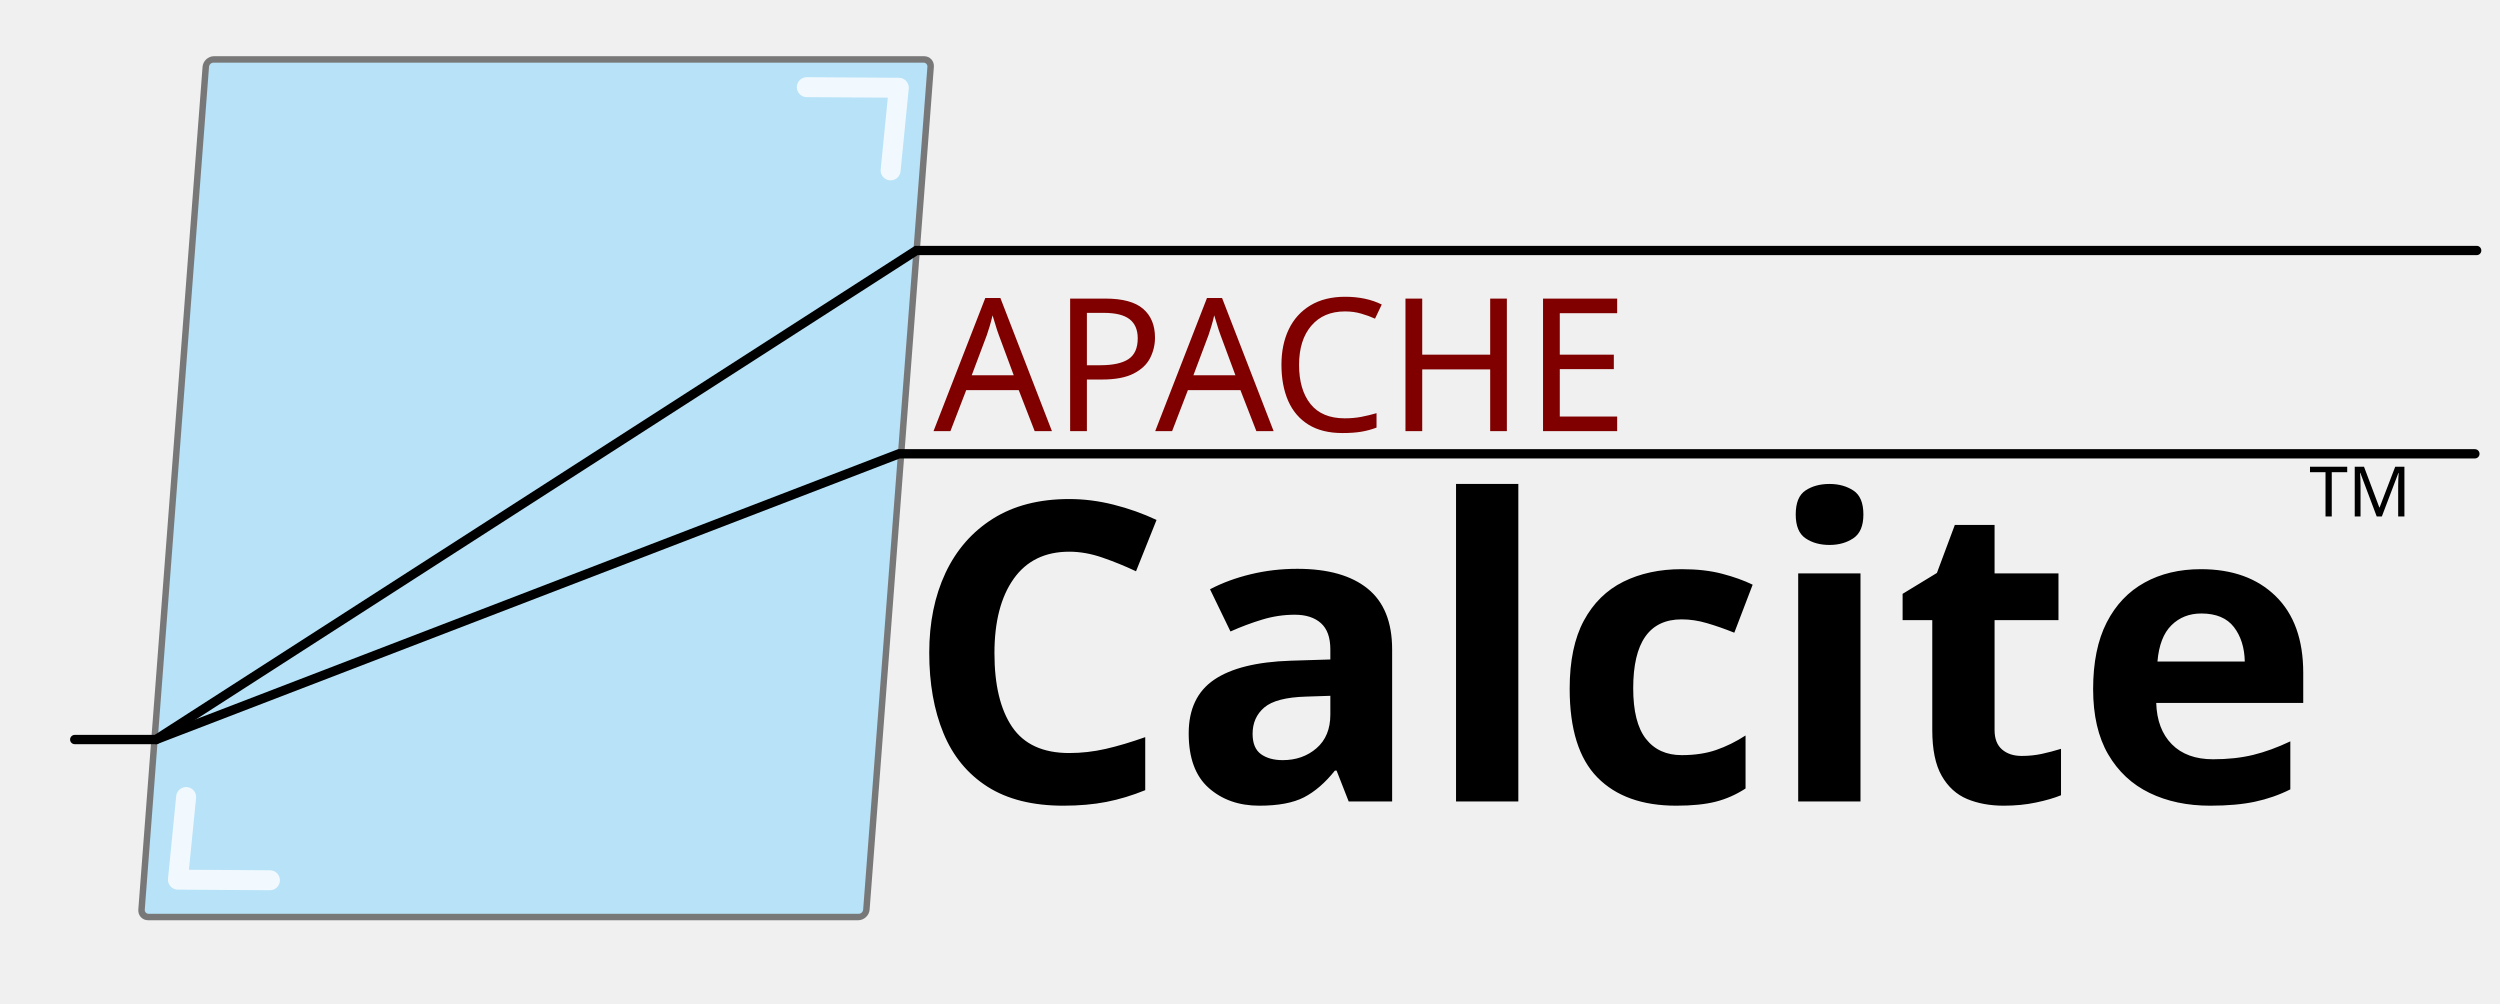
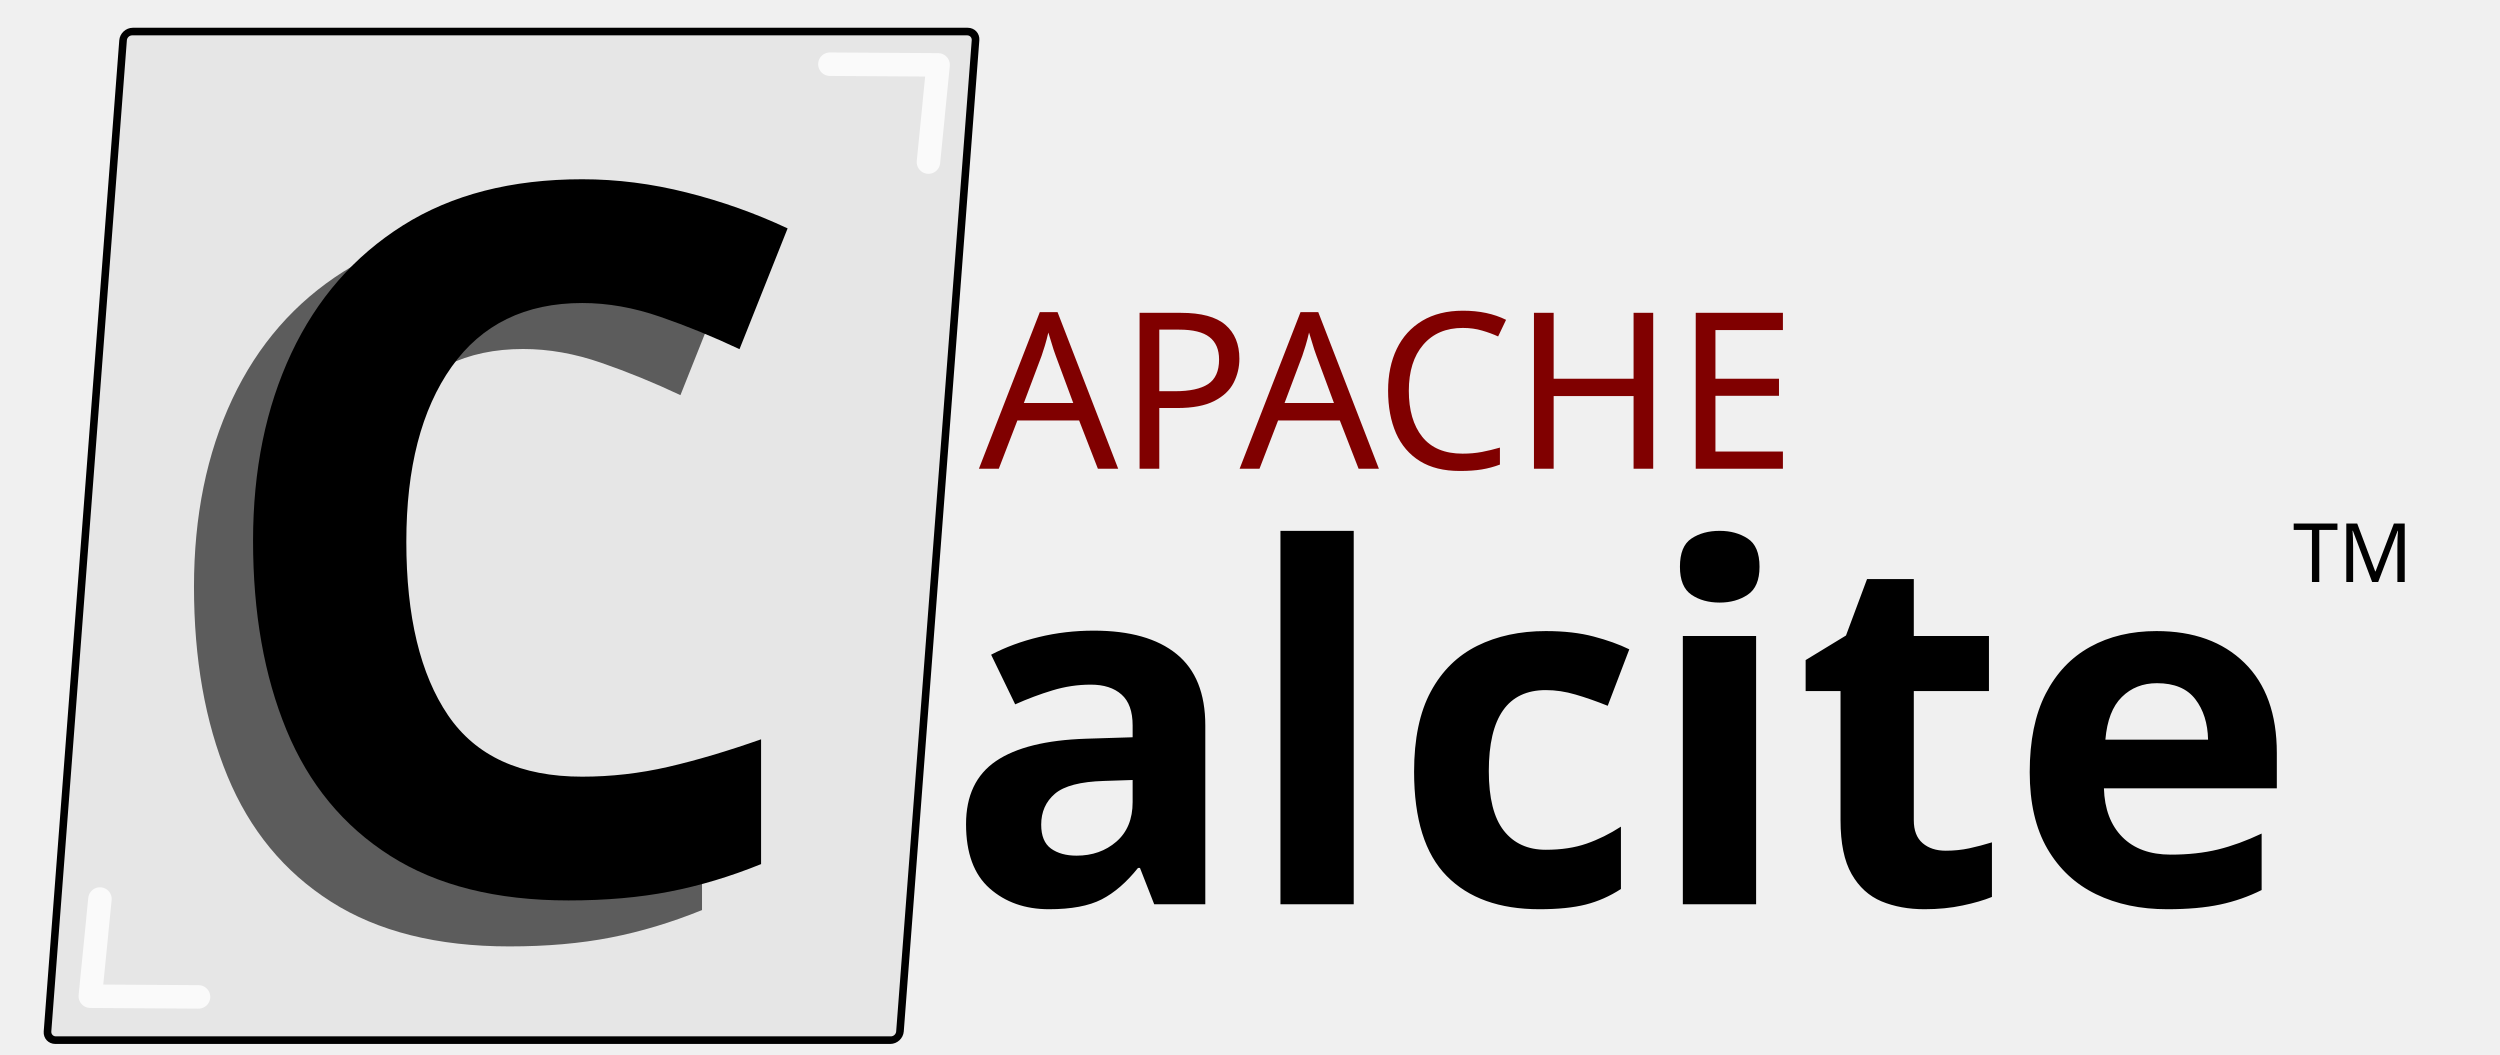
- <svg xmlns="http://www.w3.org/2000/svg" xmlns:ns1="http://www.openswatchbook.org/uri/2009/osb" width="152mm" height="61mm" viewBox="0 0 152 61" version="1.1" id="svg8">
-   <defs id="defs2">
-     <linearGradient ns1:paint="solid" id="linearGradient6609">
-       <stop id="stop6611" offset="0" style="stop-color:#000000;stop-opacity:1;" />
+ <svg xmlns="http://www.w3.org/2000/svg" xmlns:ns1="http://www.openswatchbook.org/uri/2009/osb" width="129.246mm" height="54.535mm" viewBox="0 0 457.958 193.235" id="svg2" version="1.1">
+   <defs id="defs4">
+     <linearGradient id="linearGradient6609" ns1:paint="solid">
+       <stop style="stop-color:#000000;stop-opacity:1;" offset="0" id="stop6611" />
    </linearGradient>
-     <linearGradient ns1:paint="solid" id="linearGradient6597">
-       <stop id="stop6599" offset="0" style="stop-color:#47d000;stop-opacity:1;" />
+     <linearGradient id="linearGradient6597" ns1:paint="solid">
+       <stop style="stop-color:#47d000;stop-opacity:1;" offset="0" id="stop6599" />
    </linearGradient>
-     <marker style="overflow:visible" id="Arrow2Lstart" refX="0" refY="0" orient="auto">
-       <path transform="matrix(1.1,0,0,1.1,1.1,0)" d="M 8.719,4.034 -2.207,0.016 8.719,-4.002 c -1.745,2.372 -1.735,5.617 -6e-7,8.035 z" style="fill-rule:evenodd;stroke-width:0.625;stroke-linejoin:round" id="path4466" />
+     <marker orient="auto" refY="0" refX="0" id="Arrow2Lstart" style="overflow:visible">
+       <path id="path4466" style="fill-rule:evenodd;stroke-width:0.625;stroke-linejoin:round" d="M 8.719,4.034 -2.207,0.016 8.719,-4.002 c -1.745,2.372 -1.735,5.617 -6e-7,8.035 z" transform="matrix(1.1,0,0,1.1,1.1,0)" />
    </marker>
-     <marker style="overflow:visible" id="Arrow1Lstart" refX="0" refY="0" orient="auto">
-       <path transform="matrix(0.8,0,0,0.8,10,0)" style="fill-rule:evenodd;stroke:#000000;stroke-width:1pt" d="M 0,0 5,-5 -12.5,0 5,5 Z" id="path4448" />
+     <marker orient="auto" refY="0" refX="0" id="Arrow1Lstart" style="overflow:visible">
+       <path id="path4448" d="M 0,0 5,-5 -12.5,0 5,5 Z" style="fill-rule:evenodd;stroke:#000000;stroke-width:1pt" transform="matrix(0.8,0,0,0.8,10,0)" />
    </marker>
-     <linearGradient ns1:paint="solid" id="linearGradient5096">
-       <stop id="stop5098" offset="0" style="stop-color:#0082ff;stop-opacity:1;" />
+     <linearGradient id="linearGradient5096" ns1:paint="solid">
+       <stop style="stop-color:#0082ff;stop-opacity:1;" offset="0" id="stop5098" />
    </linearGradient>
  </defs>
-   <g id="layer1" transform="translate(0,-236)">
-     <g id="g3802" transform="matrix(0.2822222,0,0,0.2822222,36.61826,27.10515)">
-       <g transform="translate(-229.1646,676.573)" style="display:inline" id="layer2">
-         <rect transform="matrix(-1,0,-0.07601222,0.9971069,0,0)" ry="1.599" y="76.627" x="-305.852" height="185.295" width="156.157" id="rect6684" style="opacity:0.5;fill:#7dd3ff;fill-opacity:1;fill-rule:evenodd;stroke:#000000;stroke-width:1.393;stroke-linecap:round;stroke-linejoin:round;stroke-miterlimit:4;stroke-dasharray:none;stroke-opacity:1" />
-         <path id="path4165" d="m 273.226,82.384 19.824,0.126 -1.768,17.804" style="opacity:0.8;fill:none;fill-opacity:1;fill-rule:evenodd;stroke:#ffffff;stroke-width:4.3;stroke-linecap:round;stroke-linejoin:round;stroke-miterlimit:4;stroke-dasharray:none;stroke-opacity:1" />
-         <path id="path4165-3" d="m 157.57,253.241 -19.824,-0.126 1.768,-17.804" style="display:inline;opacity:0.8;fill:none;fill-opacity:1;fill-rule:evenodd;stroke:#ffffff;stroke-width:4.3;stroke-linecap:round;stroke-linejoin:round;stroke-miterlimit:4;stroke-dasharray:none;stroke-opacity:1" />
-       </g>
-       <g transform="translate(-121.2046,-70.62417)" style="display:inline" id="layer1-4">
-         <text id="text6640" y="983.469" x="186.427" style="font-style:normal;font-variant:normal;font-weight:bold;font-stretch:normal;line-height:0%;font-family:sans-serif;-inkscape-font-specification:'sans-serif Bold';letter-spacing:0px;word-spacing:0px;fill:#000000;fill-opacity:1;stroke:none;stroke-width:1px;stroke-linecap:butt;stroke-linejoin:miter;stroke-opacity:1" xml:space="preserve">
-           <tspan style="font-style:normal;font-variant:normal;font-weight:bold;font-stretch:normal;font-size:90px;line-height:1.25;font-family:sans-serif;-inkscape-font-specification:'Sans Bold'" y="983.469" x="186.427" id="tspan6642">Calcite</tspan>
-         </text>
-         <text id="text4165" y="233.776" x="157.12" style="font-style:normal;font-variant:normal;font-weight:bold;font-stretch:normal;line-height:0%;font-family:sans-serif;-inkscape-font-specification:'Sans Bold';letter-spacing:0px;word-spacing:0px;display:inline;fill:#000000;fill-opacity:1;stroke:none;stroke-width:1px;stroke-linecap:butt;stroke-linejoin:miter;stroke-opacity:1" xml:space="preserve">
-           <tspan style="font-style:normal;font-variant:normal;font-weight:bold;font-stretch:normal;font-size:180px;line-height:1.25;font-family:sans-serif;-inkscape-font-specification:'Sans Bold'" y="237.224" x="157.12" id="tspan4167" />
-         </text>
-         <text id="text4165-9" y="242.196" x="146.301" style="font-style:normal;font-weight:normal;line-height:0%;font-family:sans-serif;letter-spacing:0px;word-spacing:0px;display:inline;opacity:0.6;fill:#000000;fill-opacity:1;stroke:none;stroke-width:1px;stroke-linecap:butt;stroke-linejoin:miter;stroke-opacity:1" xml:space="preserve">
-           <tspan style="font-style:normal;font-variant:normal;font-weight:bold;font-stretch:normal;font-size:180px;line-height:1.25;font-family:sans-serif;-inkscape-font-specification:'Sans Bold'" y="245.644" x="146.301" id="tspan4167-7" />
-         </text>
-         <text id="text4205" y="922.064" x="513.963" style="font-style:normal;font-weight:normal;line-height:0%;font-family:sans-serif;letter-spacing:0px;word-spacing:0px;fill:#000000;fill-opacity:1;stroke:none;stroke-width:1px;stroke-linecap:butt;stroke-linejoin:miter;stroke-opacity:1" xml:space="preserve">
-           <tspan style="font-style:normal;font-variant:normal;font-weight:normal;font-stretch:normal;font-size:15px;line-height:1.25;font-family:sans-serif;-inkscape-font-specification:Sans;text-align:center;text-anchor:middle" y="922.064" x="513.963" id="tspan4207">TM</tspan>
-         </text>
-         <path style="fill:none;stroke:#000000;stroke-width:2.002;stroke-linecap:round;stroke-linejoin:miter;stroke-miterlimit:4;stroke-dasharray:none;stroke-opacity:1" d="M 7.554,970.123 H 25.074 L 185.12,908.567 h 339.506" id="path7619" />
-         <path style="fill:none;stroke:#000000;stroke-width:2.002;stroke-linecap:round;stroke-linejoin:miter;stroke-miterlimit:4;stroke-dasharray:none;stroke-opacity:1" d="M 25.074,970.123 188.852,864.767 h 336.161" id="path7621" />
-       </g>
-       <g transform="translate(-229.1646,676.573)" id="layer3">
-         <text id="text6800" y="156.493" x="300.524" style="font-style:normal;font-weight:normal;line-height:0%;font-family:sans-serif;letter-spacing:0px;word-spacing:0px;fill:#000000;fill-opacity:1;stroke:none;stroke-width:1px;stroke-linecap:butt;stroke-linejoin:miter;stroke-opacity:1" xml:space="preserve">
-           <tspan style="font-style:normal;font-variant:normal;font-weight:normal;font-stretch:normal;font-size:40px;line-height:1.25;font-family:sans-serif;-inkscape-font-specification:Sans;fill:#800000" y="156.493" x="300.524" id="tspan6802">APACHE</tspan>
-         </text>
-       </g>
-     </g>
-     <text xml:space="preserve" style="font-style:normal;font-weight:normal;font-size:10.583px;line-height:1.25;font-family:sans-serif;letter-spacing:0px;word-spacing:0px;fill:#000000;fill-opacity:1;stroke:none;stroke-width:0.265" x="66.283" y="103.764" id="text3806">
-       <tspan id="tspan3804" x="66.283" y="113.42" style="stroke-width:0.265" />
+   <g id="layer2" style="display:inline" transform="translate(-121.2046,-70.62417)">
+     <rect style="opacity:1;fill:#e6e6e6;fill-opacity:1;fill-rule:evenodd;stroke:#000000;stroke-width:1.393;stroke-linecap:round;stroke-linejoin:round;stroke-miterlimit:4;stroke-dasharray:none;stroke-opacity:1" id="rect6684" width="156.157" height="185.295" x="-305.852" y="76.627" ry="1.599" transform="matrix(-1,0,-0.07601222,0.9971069,0,0)" />
+     <path style="opacity:0.8;fill:none;fill-opacity:1;fill-rule:evenodd;stroke:#ffffff;stroke-width:4.3;stroke-linecap:round;stroke-linejoin:round;stroke-miterlimit:4;stroke-dasharray:none;stroke-opacity:1" d="m 273.226,82.384 19.824,0.126 -1.768,17.804" id="path4165" />
+     <path style="display:inline;opacity:0.8;fill:none;fill-opacity:1;fill-rule:evenodd;stroke:#ffffff;stroke-width:4.3;stroke-linecap:round;stroke-linejoin:round;stroke-miterlimit:4;stroke-dasharray:none;stroke-opacity:1" d="m 157.57,253.241 -19.824,-0.126 1.768,-17.804" id="path4165-3" />
+   </g>
+   <g id="layer1" style="display:inline" transform="translate(-121.2046,-70.62417)">
+     <text xml:space="preserve" style="font-style:normal;font-variant:normal;font-weight:bold;font-stretch:normal;line-height:0%;font-family:sans-serif;-inkscape-font-specification:'sans-serif Bold';letter-spacing:0px;word-spacing:0px;fill:#000000;fill-opacity:1;stroke:none;stroke-width:1px;stroke-linecap:butt;stroke-linejoin:miter;stroke-opacity:1" x="294.387" y="236.271" id="text6640">
+       <tspan id="tspan6642" x="294.387" y="236.271" style="font-style:normal;font-variant:normal;font-weight:bold;font-stretch:normal;font-size:90px;line-height:1.25;font-family:sans-serif;-inkscape-font-specification:'Sans Bold'">alcite</tspan>
+     </text>
+     <text xml:space="preserve" style="font-style:normal;font-variant:normal;font-weight:bold;font-stretch:normal;line-height:0%;font-family:sans-serif;-inkscape-font-specification:'Sans Bold';letter-spacing:0px;word-spacing:0px;display:inline;fill:#000000;fill-opacity:1;stroke:none;stroke-width:1px;stroke-linecap:butt;stroke-linejoin:miter;stroke-opacity:1" x="157.12" y="233.776" id="text4165">
+       <tspan id="tspan4167" x="157.12" y="233.776" style="font-style:normal;font-variant:normal;font-weight:bold;font-stretch:normal;font-size:180px;line-height:1.25;font-family:sans-serif;-inkscape-font-specification:'Sans Bold'">C</tspan>
+     </text>
+     <text xml:space="preserve" style="font-style:normal;font-weight:normal;line-height:0%;font-family:sans-serif;letter-spacing:0px;word-spacing:0px;display:inline;opacity:0.6;fill:#000000;fill-opacity:1;stroke:none;stroke-width:1px;stroke-linecap:butt;stroke-linejoin:miter;stroke-opacity:1" x="146.301" y="242.196" id="text4165-9">
+       <tspan id="tspan4167-7" x="146.301" y="242.196" style="font-style:normal;font-variant:normal;font-weight:bold;font-stretch:normal;font-size:180px;line-height:1.25;font-family:sans-serif;-inkscape-font-specification:'Sans Bold'">C</tspan>
+     </text>
+     <text xml:space="preserve" style="font-style:normal;font-weight:normal;line-height:0%;font-family:sans-serif;letter-spacing:0px;word-spacing:0px;fill:#000000;fill-opacity:1;stroke:none;stroke-width:1px;stroke-linecap:butt;stroke-linejoin:miter;stroke-opacity:1" x="559.989" y="177.235" id="text4205">
+       <tspan id="tspan4207" x="559.989" y="177.235" style="font-style:normal;font-variant:normal;font-weight:normal;font-stretch:normal;font-size:15px;line-height:1.25;font-family:sans-serif;-inkscape-font-specification:Sans;text-align:center;text-anchor:middle">TM</tspan>
+     </text>
+   </g>
+   <g id="layer3" transform="translate(-121.2046,-70.62417)">
+     <text xml:space="preserve" style="font-style:normal;font-weight:normal;line-height:0%;font-family:sans-serif;letter-spacing:0px;word-spacing:0px;fill:#000000;fill-opacity:1;stroke:none;stroke-width:1px;stroke-linecap:butt;stroke-linejoin:miter;stroke-opacity:1" x="300.524" y="156.493" id="text6800">
+       <tspan id="tspan6802" x="300.524" y="156.493" style="font-style:normal;font-variant:normal;font-weight:normal;font-stretch:normal;font-size:40px;line-height:1.25;font-family:sans-serif;-inkscape-font-specification:Sans;fill:#800000">APACHE</tspan>
    </text>
  </g>
</svg>
